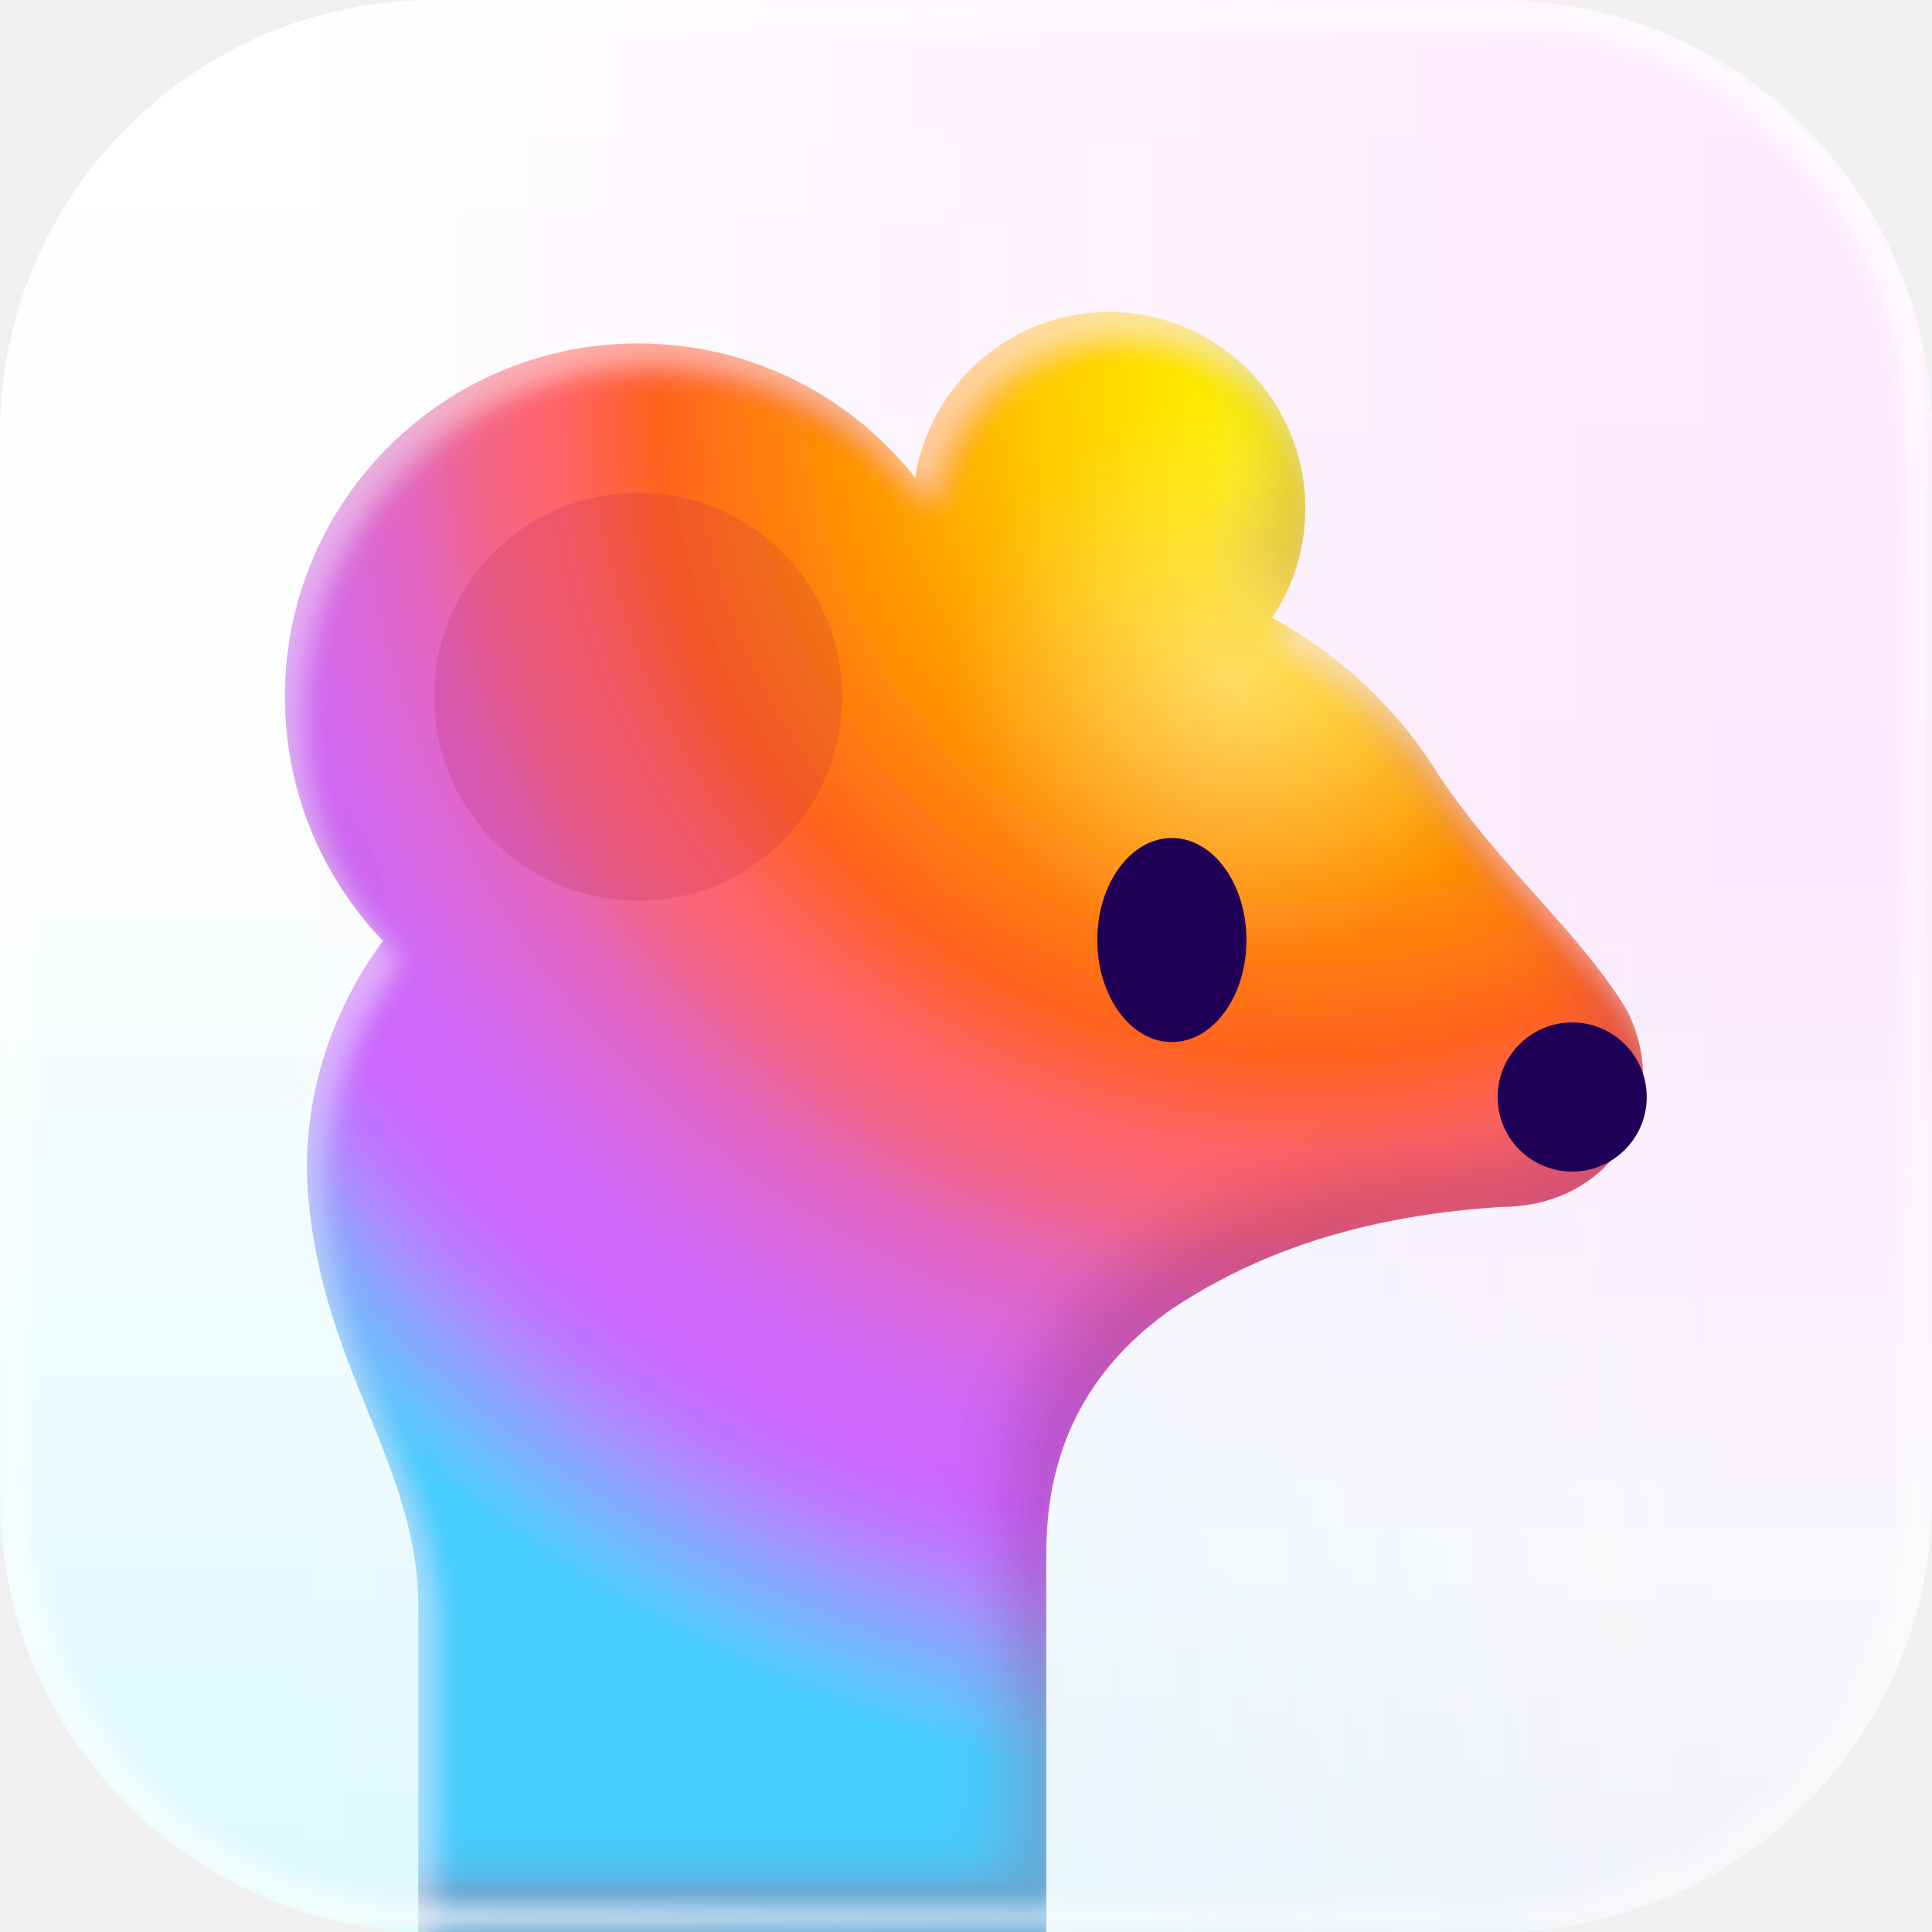
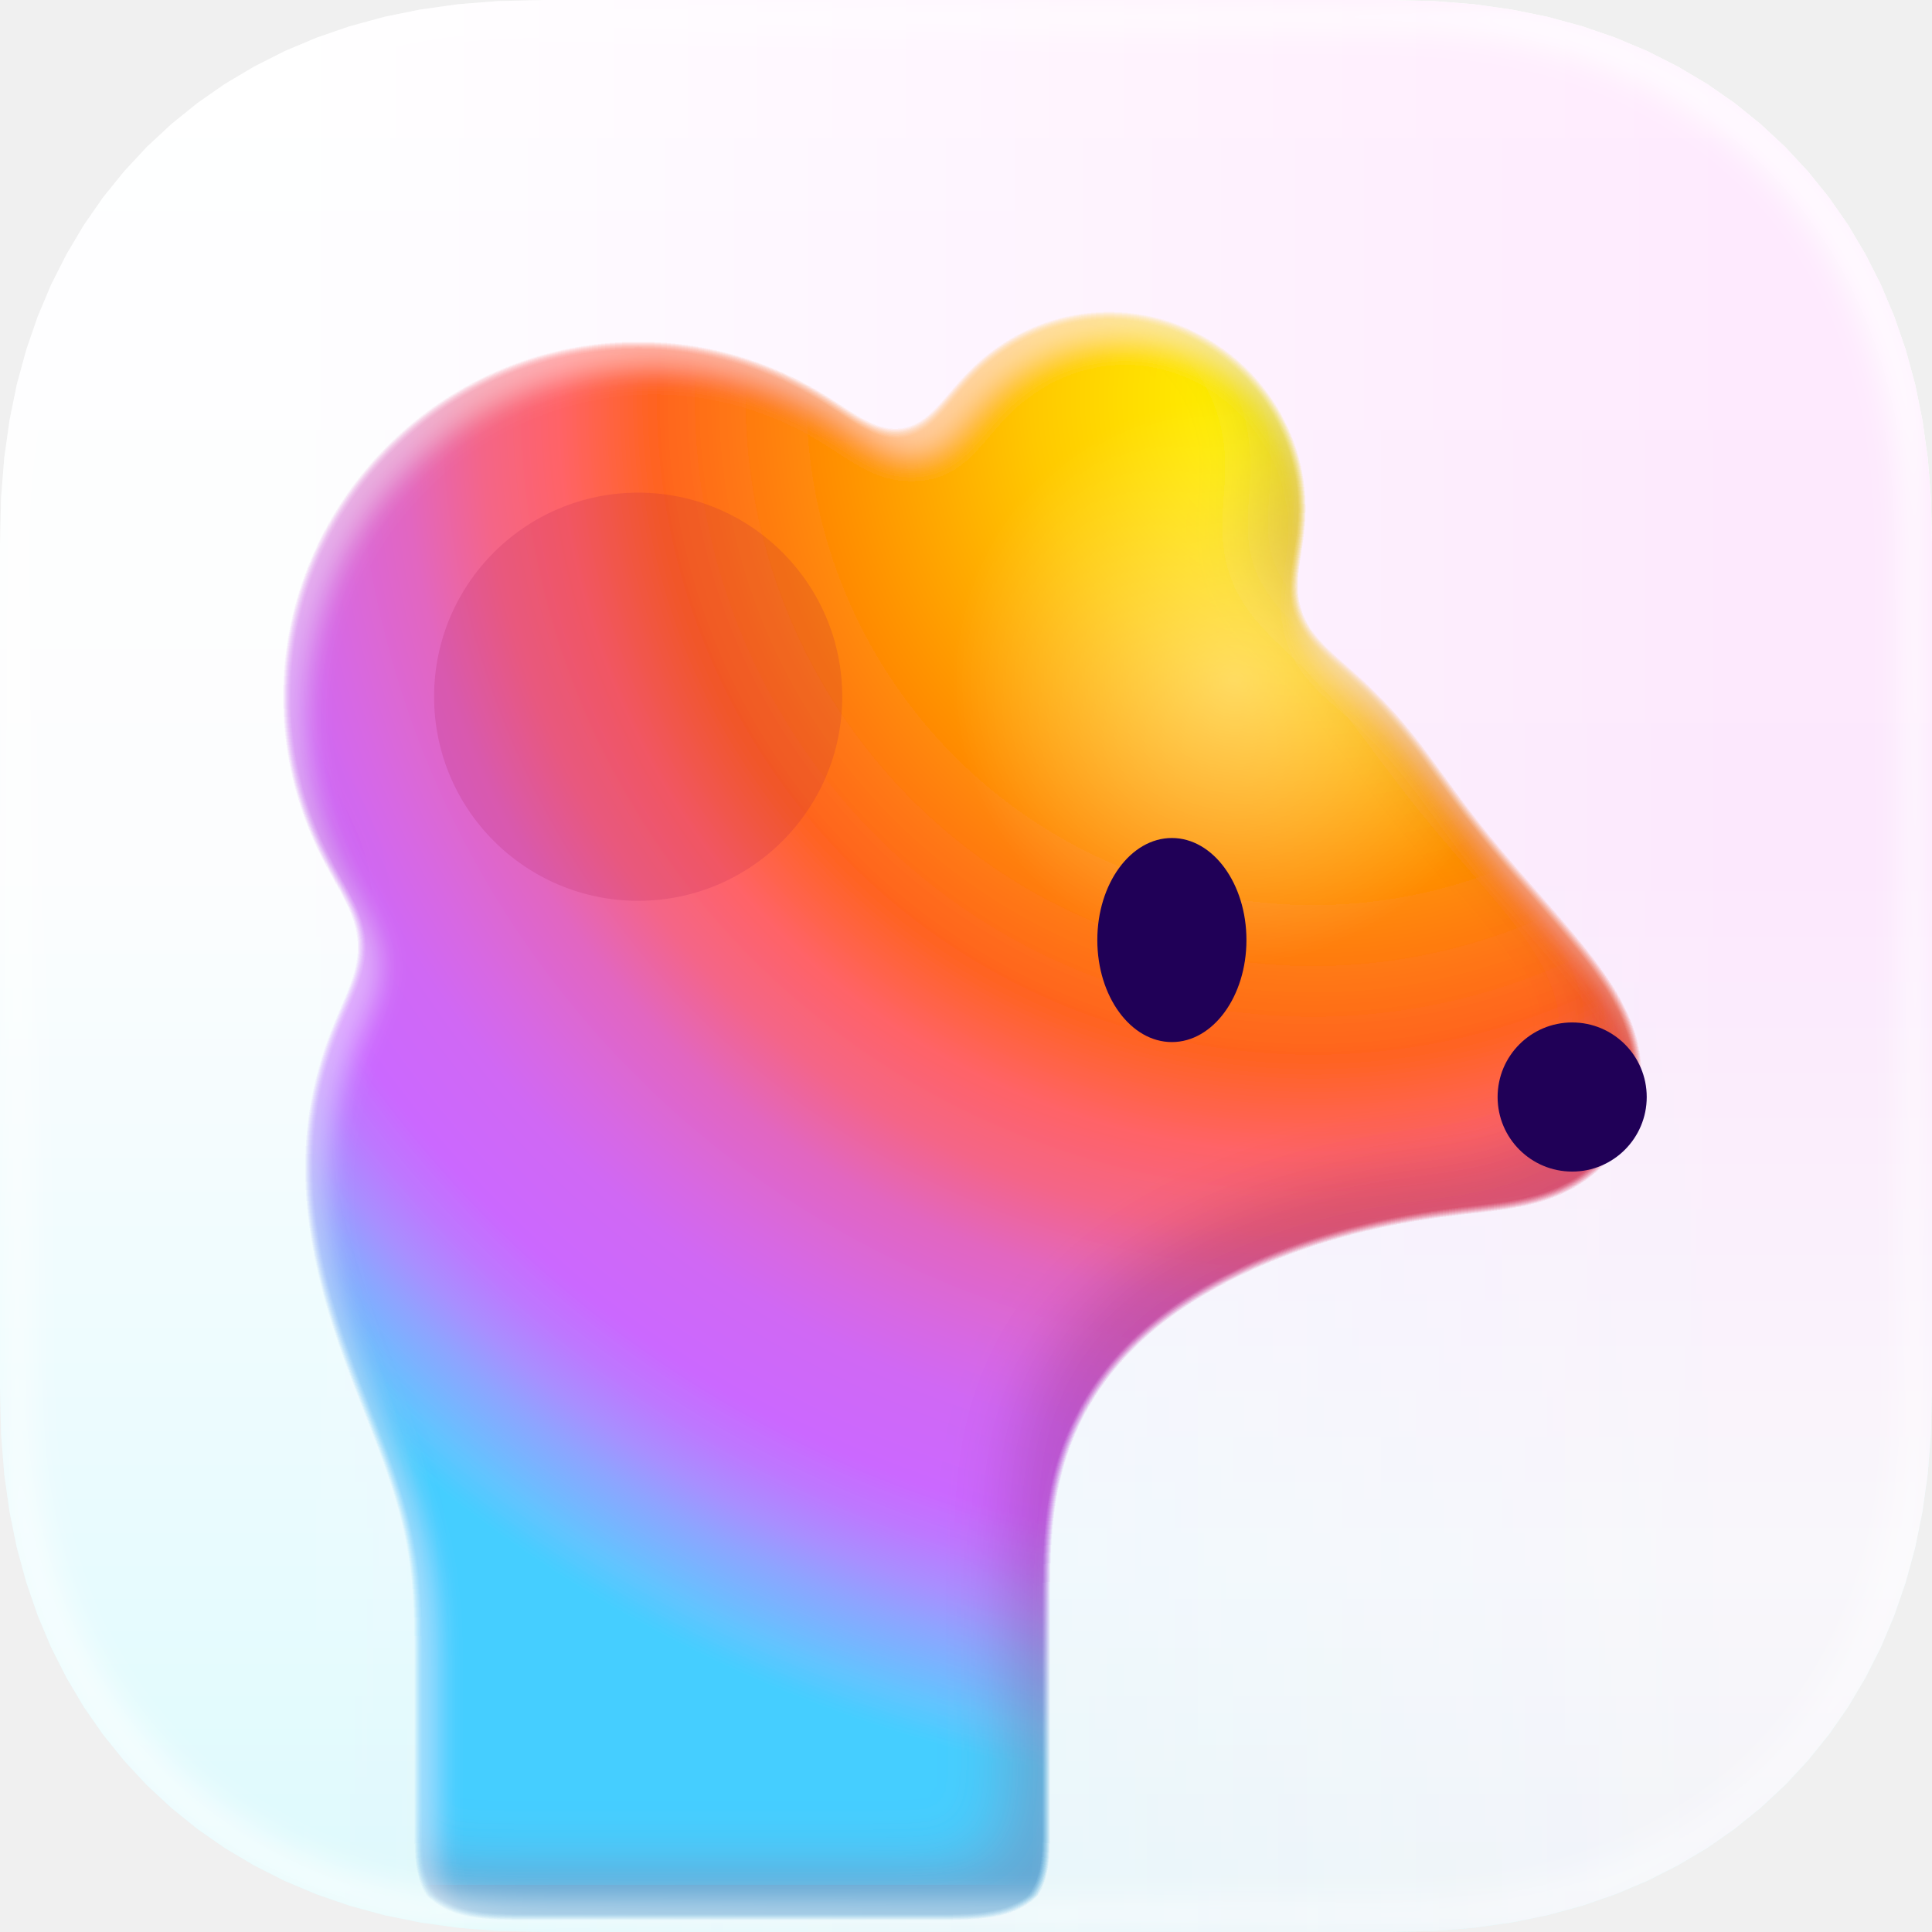
<svg xmlns="http://www.w3.org/2000/svg" width="256" height="256" viewBox="0 0 256 256">
-   <style>.l0{stop-color:#ffffff}.l1{stop-color:#fcfdfe}.l2{stop-color:#e8fbfe}.l3{stop-color:#dcfafc}.r0{stop-color:#ffebfe}.r1{stop-color:#fce8fd}.r2{stop-color:#f9f7fb}.r3{stop-color:#f3f3f8}.w0{stop-color:#2ebaff}.w1{stop-color:#9c82ff}.w2{stop-color:#f0659b}.w3{stop-color:#ff8a4c}.w4{stop-color:#ffb040}.p0{stop-color:#ffffff}.p1{stop-color:#fdfbff}.pill{opacity:0.94}.under{fill:#e8fbfe}.rim{stroke-opacity:0.9}.edge{stop-color:#ffffff}.edge-wrap{opacity:1}.lift{flood-opacity:0.14}@media (prefers-color-scheme:dark){.l0{stop-color:#4f2888}.l1{stop-color:#22357a}.l2{stop-color:#124678}.l3{stop-color:#0f4a76}.r0{stop-color:#5d1f6d}.r1{stop-color:#4b167b}.r2{stop-color:#371577}.r3{stop-color:#1c2a74}.w0{stop-color:#8ab0da}.w1{stop-color:#88a4d2}.w2{stop-color:#8698cb}.w3{stop-color:#848bc2}.w4{stop-color:#827eb8}.p0{stop-color:#10315c}.p1{stop-color:#33245c}.pill{opacity:0.86}.under{fill:#124678}.rim{stroke-opacity:0.26}.edge{stop-color:#9fc4ff}.edge-wrap{opacity:0.3}.lift{flood-opacity:0.4}}</style>
+   <style>.l0{stop-color:#ffffff}.l1{stop-color:#fcfdfe}.l2{stop-color:#e8fbfe}.l3{stop-color:#dcfafc}.r0{stop-color:#ffebfe}.r1{stop-color:#fce8fd}.r2{stop-color:#f9f7fb}.r3{stop-color:#f3f3f8}.w0{stop-color:#2ebaff}.w1{stop-color:#9c82ff}.w2{stop-color:#f0659b}.w3{stop-color:#ff8a4c}.w4{stop-color:#ffb040}.p0{stop-color:#ffffff}.p1{stop-color:#fdfbff}.pill{opacity:0.94}.under{fill:#e8fbfe}.rim{stroke-opacity:0.9}.edge{stop-color:#ffffff}.edge-wrap{opacity:1}.lift{flood-opacity:0.14}@media (prefers-color-scheme:dark){.l0{stop-color:#4f2888}.l1{stop-color:#22357a}.l2{stop-color:#124678}.l3{stop-color:#0f4a76}.r0{stop-color:#5d1f6d}.r1{stop-color:#4b167b}.r2{stop-color:#371577}.r3{stop-color:#1c2a74}.w0{stop-color:#8ab0da}.w1{stop-color:#88a4d2}.w2{stop-color:#8698cb}.w3{stop-color:#848bc2}.w4{stop-color:#827eb8}.p0{stop-color:#10315c}.p1{stop-color:#33245c}.pill{opacity:0.86}.under{fill:#124678}.rim{stroke-opacity:0.2}.edge{stop-color:#9fc4ff}.edge-wrap{opacity:0.3}.lift{flood-opacity:0.4}}</style>
  <defs>
    <linearGradient id="l" x1="0" y1="0" x2="0" y2="1">
      <stop class="l0" offset="0" />
      <stop class="l1" offset="0.45" />
      <stop class="l2" offset="0.8" />
      <stop class="l3" offset="1" />
    </linearGradient>
    <linearGradient id="r" x1="0" y1="0" x2="0" y2="1">
      <stop class="r0" offset="0" />
      <stop class="r1" offset="0.45" />
      <stop class="r2" offset="0.8" />
      <stop class="r3" offset="1" />
    </linearGradient>
    <linearGradient id="f" x1="0.15" x2="0.9">
      <stop offset="0" stop-color="#fff" stop-opacity="0" />
      <stop offset="1" stop-color="#fff" />
    </linearGradient>
    <mask id="m">
      <rect width="256" height="256" fill="url(#f)" />
    </mask>
    <radialGradient id="g" gradientUnits="userSpaceOnUse" cx="186" cy="38" r="178">
      <stop offset="0.000" stop-color="#ffff00" />
      <stop offset="0.135" stop-color="#ffdc01" />
      <stop offset="0.202" stop-color="#ffc803" />
      <stop offset="0.270" stop-color="#ffad00" />
      <stop offset="0.337" stop-color="#ff9300" />
      <stop offset="0.404" stop-color="#ff7b11" />
      <stop offset="0.472" stop-color="#ff6320" />
      <stop offset="0.539" stop-color="#ff6466" />
      <stop offset="0.596" stop-color="#f46588" />
      <stop offset="0.652" stop-color="#e266c0" />
      <stop offset="0.719" stop-color="#d767e3" />
      <stop offset="0.758" stop-color="#d068f4" />
      <stop offset="0.826" stop-color="#cb68ff" />
      <stop offset="0.860" stop-color="#bd78ff" />
      <stop offset="0.893" stop-color="#a88fff" />
      <stop offset="0.921" stop-color="#8ea4ff" />
      <stop offset="0.972" stop-color="#62c4ff" />
      <stop offset="1.000" stop-color="#45ceff" />
    </radialGradient>
    <radialGradient id="s" gradientUnits="userSpaceOnUse" cx="176" cy="74" r="36">
      <stop offset="0" stop-color="#fff" stop-opacity="0.38" />
      <stop offset="1" stop-color="#fff" stop-opacity="0" />
    </radialGradient>
    <linearGradient id="p" x1="0" x2="1">
      <stop class="p0" offset="0" />
      <stop class="p1" offset="1" />
    </linearGradient>
    <linearGradient id="e" x1="0" y1="0" x2="0" y2="1">
      <stop class="edge" offset="0" />
      <stop class="edge" offset="0.5" stop-opacity="0.1" />
      <stop class="edge" offset="1" stop-opacity="0.5" />
    </linearGradient>
    <linearGradient id="w" gradientUnits="userSpaceOnUse" x1="0" x2="87">
      <stop class="w0" offset="0" />
      <stop class="w1" offset="0.3" />
      <stop class="w2" offset="0.55" />
      <stop class="w3" offset="0.8" />
      <stop class="w4" offset="1" />
    </linearGradient>
    <linearGradient id="k" x1="0" y1="1" x2="1" y2="0">
      <stop offset="0" stop-color="#fff" stop-opacity="0.8" />
      <stop offset="0.5" stop-color="#fff" stop-opacity="0.45" />
      <stop offset="1" stop-color="#fff" />
    </linearGradient>
    <filter id="n" x="-5%" y="-5%" width="110%" height="110%">
-       <feGaussianBlur stdDeviation="1.4" />
+       <feGaussianBlur stdDeviation="2" />
    </filter>
    <filter id="b" x="-20%" y="-20%" width="140%" height="140%">
      <feGaussianBlur stdDeviation="7" />
    </filter>
    <filter id="d" x="-20%" y="-30%" width="140%" height="180%">
      <feDropShadow class="lift" dx="0" dy="4" stdDeviation="5" flood-color="#0a0030" />
    </filter>
    <filter id="v" x="-10%" y="-10%" width="120%" height="120%">
      <feGaussianBlur in="SourceAlpha" stdDeviation="4" result="b" />
      <feGaussianBlur in="SourceAlpha" stdDeviation="1.6" result="t" />
      <feOffset in="b" dx="-5" dy="-6" result="o1" />
      <feComposite in="SourceAlpha" in2="o1" operator="out" result="e1" />
      <feFlood flood-color="#8a0a3c" flood-opacity="0.36" />
      <feComposite in2="e1" operator="in" result="shade" />
      <feOffset in="t" dx="2" dy="2.5" result="o2" />
      <feComposite in="SourceAlpha" in2="o2" operator="out" result="e2" />
      <feFlood flood-color="#fff" flood-opacity="0.34" />
      <feComposite in2="e2" operator="in" result="light" />
      <feMerge>
        <feMergeNode in="SourceGraphic" />
        <feMergeNode in="shade" />
        <feMergeNode in="light" />
      </feMerge>
    </filter>
    <clipPath id="plate">
-       <rect width="256" height="256" rx="57.6" />
+       <path d="M0.00 72.00L0.14 65.97L0.56 60.69L1.26 55.70L2.23 50.93L3.48 46.34L5.00 41.93L6.78 37.70L8.83 33.66L11.12 29.80L13.66 26.15L16.45 22.70L19.46 19.46L22.70 16.45L26.15 13.66L29.80 11.12L33.66 8.83L37.70 6.78L41.93 5.00L46.34 3.48L50.93 2.23L55.70 1.26L60.69 0.56L65.97 0.14L72.00 0.00L184.00 0.00L190.03 0.14L195.31 0.56L200.30 1.26L205.07 2.23L209.66 3.48L214.07 5.00L218.30 6.78L222.34 8.83L226.20 11.12L229.85 13.66L233.30 16.45L236.54 19.46L239.55 22.70L242.34 26.15L244.88 29.80L247.17 33.66L249.22 37.70L251.00 41.93L252.52 46.34L253.77 50.93L254.74 55.70L255.44 60.69L255.86 65.97L256.00 72.00L256.00 184.00L255.86 190.03L255.44 195.31L254.74 200.30L253.77 205.07L252.52 209.66L251.00 214.07L249.22 218.30L247.17 222.34L244.88 226.20L242.34 229.85L239.55 233.30L236.54 236.54L233.30 239.55L229.85 242.34L226.20 244.88L222.34 247.17L218.30 249.22L214.07 251.00L209.66 252.52L205.07 253.77L200.30 254.74L195.31 255.44L190.03 255.86L184.00 256.00L72.00 256.00L65.97 255.86L60.69 255.44L55.70 254.74L50.93 253.77L46.34 252.52L41.93 251.00L37.70 249.22L33.66 247.17L29.80 244.88L26.15 242.34L22.70 239.55L19.46 236.54L16.45 233.30L13.66 229.85L11.12 226.20L8.83 222.34L6.78 218.30L5.00 214.07L3.48 209.66L2.23 205.07L1.26 200.30L0.56 195.31L0.14 190.03L0.00 184.00Z" />
    </clipPath>
-     <clipPath id="c">
-       <circle cx="100" cy="76" r="45" />
-       <circle cx="160" cy="52" r="25" />
-       <path d="M124 68C150 50 186 60 202 86C210 98 220 106 226 116C232 128 224 141 210 141C194 142 180 146 168 154C158 161 152 171 152 185L152 300L72 300L72 192C72 174 60 162 58 140C56 118 70 96 96 86Z" />
-     </clipPath>
+     <filter id="o" x="-10%" y="-10%" width="120%" height="120%">
+       <feGaussianBlur stdDeviation="5" />
+       <feColorMatrix values="1 0 0 0 0 0 1 0 0 0 0 0 1 0 0 0 0 0 12 -5.5" />
+     </filter>
+     <mask id="q">
+       <g fill="#fff" filter="url(#o)">
+         <circle cx="100" cy="76" r="45" />
+         <circle cx="160" cy="52" r="25" />
+         <path d="M124 68C150 50 186 60 202 86C210 98 220 106 226 116C232 128 224 141 210 141C194 142 180 146 168 154C158 161 152 171 152 185L152 300L72 300L72 192C72 174 60 162 58 140C56 118 70 96 96 86Z" />
+       </g>
+     </mask>
    <clipPath id="pc">
      <rect x="56" y="188" width="144" height="50" rx="25" />
    </clipPath>
  </defs>
  <g clip-path="url(#plate)">
    <rect width="256" height="256" fill="url(#l)" />
    <rect width="256" height="256" fill="url(#r)" mask="url(#m)" />
    <g transform="translate(122 136) scale(1.04) translate(-136 -118)">
-       <g fill="url(#g)" filter="url(#v)">
-         <circle cx="100" cy="76" r="45" />
-         <circle cx="160" cy="52" r="25" />
-         <path d="M124 68C150 50 186 60 202 86C210 98 220 106 226 116C232 128 224 141 210 141C194 142 180 146 168 154C158 161 152 171 152 185L152 300L72 300L72 192C72 174 60 162 58 140C56 118 70 96 96 86Z" />
+       <g filter="url(#v)">
+         <rect width="256" height="256" fill="url(#g)" mask="url(#q)" />
      </g>
      <circle cx="100" cy="76" r="26" fill="#a3104e" opacity="0.16" />
-       <rect width="256" height="256" fill="url(#s)" clip-path="url(#c)" />
+       <rect width="256" height="256" fill="url(#s)" mask="url(#q)" />
      <ellipse cx="168" cy="107" rx="9.5" ry="13" fill="#200057" />
      <circle cx="219" cy="127" r="9.5" fill="#200057" />
    </g>
-     <rect class="rim" x="1.5" y="1.5" width="253" height="253" rx="56.1" fill="none" stroke="url(#k)" stroke-width="4" filter="url(#n)" />
+     <path class="rim" d="M1.50 72.66L1.64 66.69L2.05 61.48L2.74 56.55L3.71 51.83L4.94 47.30L6.44 42.94L8.20 38.76L10.22 34.76L12.49 30.95L15.00 27.34L17.75 23.93L20.73 20.73L23.93 17.75L27.34 15.00L30.95 12.49L34.76 10.22L38.76 8.20L42.94 6.44L47.30 4.94L51.83 3.71L56.55 2.74L61.48 2.05L66.69 1.64L72.66 1.50L183.34 1.50L189.31 1.64L194.52 2.05L199.45 2.74L204.17 3.71L208.70 4.94L213.06 6.44L217.24 8.20L221.24 10.22L225.05 12.49L228.66 15.00L232.07 17.75L235.27 20.73L238.25 23.93L241.00 27.34L243.51 30.95L245.78 34.76L247.80 38.76L249.56 42.94L251.06 47.30L252.29 51.83L253.26 56.55L253.95 61.48L254.36 66.69L254.50 72.66L254.50 183.34L254.36 189.31L253.95 194.52L253.26 199.45L252.29 204.17L251.06 208.70L249.56 213.06L247.80 217.24L245.78 221.24L243.51 225.05L241.00 228.66L238.25 232.07L235.27 235.27L232.07 238.25L228.66 241.00L225.05 243.51L221.24 245.78L217.24 247.80L213.06 249.56L208.70 251.06L204.17 252.29L199.45 253.26L194.52 253.95L189.31 254.36L183.34 254.50L72.66 254.50L66.69 254.36L61.48 253.95L56.55 253.26L51.83 252.29L47.30 251.06L42.94 249.56L38.76 247.80L34.76 245.78L30.95 243.51L27.34 241.00L23.93 238.25L20.73 235.27L17.75 232.07L15.00 228.66L12.49 225.05L10.22 221.24L8.20 217.24L6.44 213.06L4.94 208.70L3.71 204.17L2.74 199.45L2.05 194.52L1.64 189.31L1.50 183.34Z" fill="none" stroke="url(#k)" stroke-width="5" filter="url(#n)" />
  </g>
</svg>
